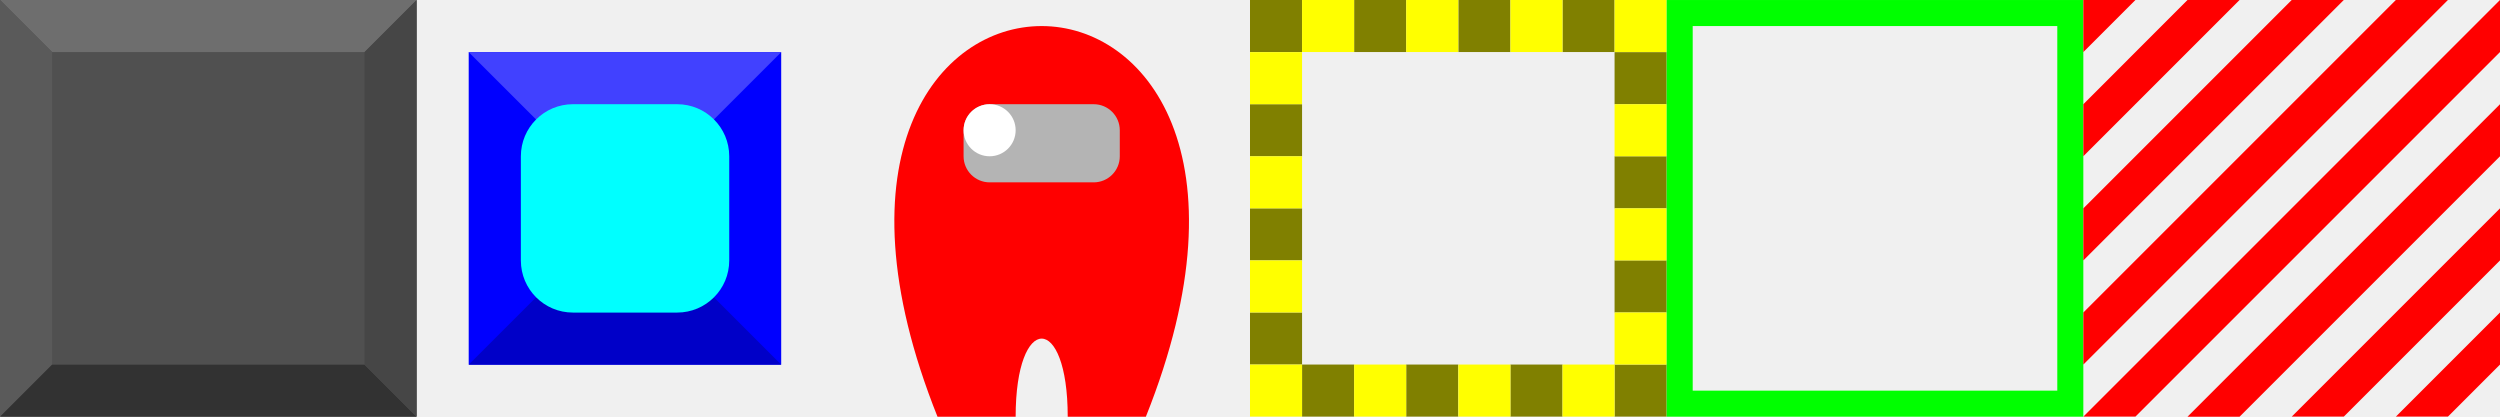
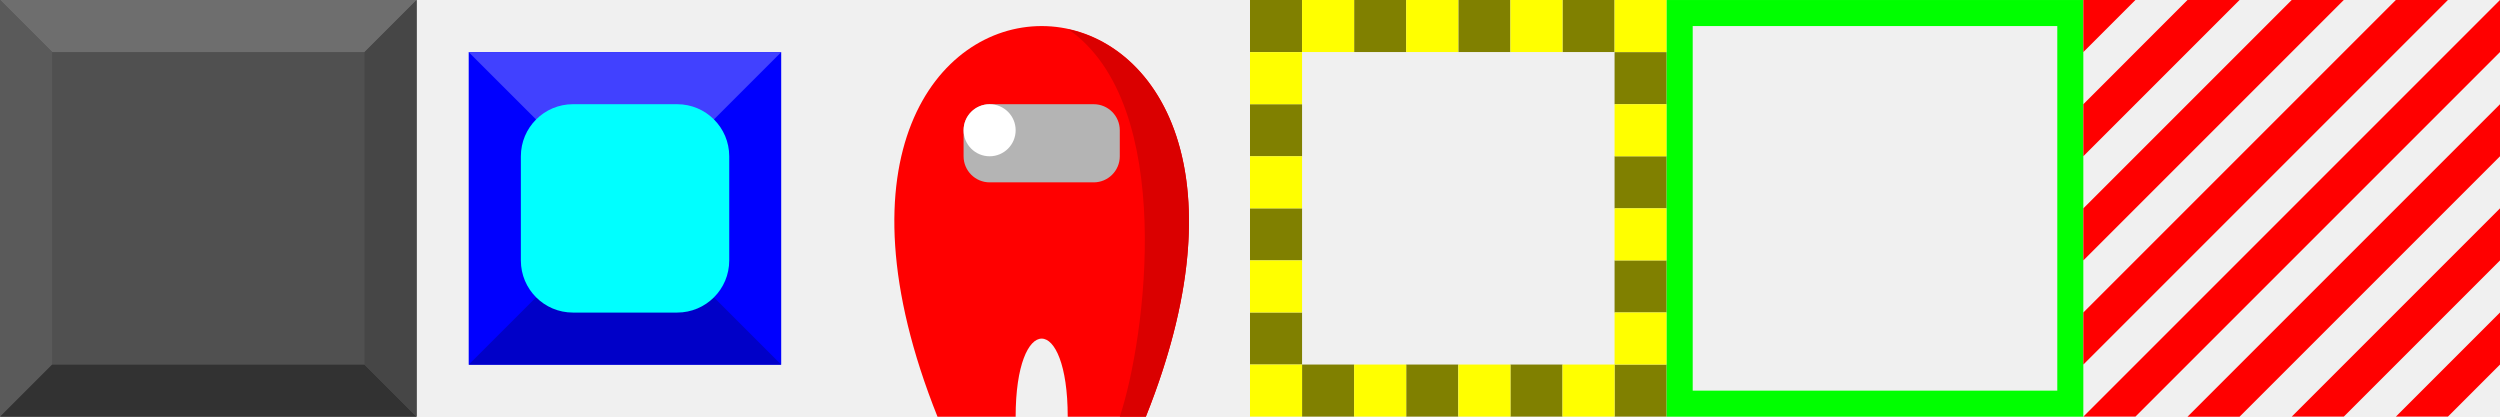
<svg xmlns="http://www.w3.org/2000/svg" width="96" height="16" viewBox="0 0 25.4 4.233" version="1.1" id="svg8">
  <defs id="defs2" />
  <g id="layer1" transform="translate(6.28e-6,-263.1334)">
    <rect style="fill:#505050;fill-opacity:1;stroke:none;stroke-width:0.265;stroke-linecap:round;stroke-linejoin:round;stroke-miterlimit:4;stroke-dasharray:none;stroke-opacity:1;paint-order:normal" id="rect817" width="4.233" height="4.233" x="0" y="263.133" />
    <rect style="fill:#0000ff;fill-opacity:1;stroke:none;stroke-width:0.265;stroke-linecap:round;stroke-linejoin:round;stroke-miterlimit:4;stroke-dasharray:none;stroke-opacity:1;paint-order:normal" id="rect821" width="3.175" height="3.175" x="4.762" y="263.663" />
    <path style="fill:#6e6e6e;fill-opacity:1;stroke:none;stroke-width:0.265;stroke-linecap:butt;stroke-linejoin:miter;stroke-miterlimit:4;stroke-dasharray:none;stroke-opacity:1" d="m 0,263.133 h 4.233 l -0.529,0.529 H 0.529 Z" id="path823" />
    <path id="path825" d="m -6.28e-6,267.367 3.36e-6,-4.233 0.529,0.529 -2.52e-6,3.175 z" style="fill:#5a5a5a;fill-opacity:1;stroke:none;stroke-width:0.265;stroke-linecap:butt;stroke-linejoin:miter;stroke-miterlimit:4;stroke-dasharray:none;stroke-opacity:1" />
    <path style="fill:#323232;fill-opacity:1;stroke:none;stroke-width:0.265;stroke-linecap:butt;stroke-linejoin:miter;stroke-miterlimit:4;stroke-dasharray:none;stroke-opacity:1" d="M 4.233,267.367 H -2.78e-6 l 0.529,-0.529 H 3.704 Z" id="path827" />
    <path id="path829" d="m 4.233,263.133 1.63e-5,4.233 -0.529,-0.529 -1.23e-5,-3.175 z" style="fill:#464646;fill-opacity:1;stroke:none;stroke-width:0.265;stroke-linecap:butt;stroke-linejoin:miter;stroke-miterlimit:4;stroke-dasharray:none;stroke-opacity:1" />
    <path style="fill:#ff0000;stroke:none;stroke-width:0.265px;stroke-linecap:butt;stroke-linejoin:miter;stroke-opacity:1" d="m 9.525,267.367 c -2.117,-5.292 4.233,-5.292 2.117,0 h -0.794 c 0,-1.058 -0.529,-1.058 -0.529,0 z" id="path837" />
    <rect style="fill:#b4b4b4;fill-opacity:1;stroke:none;stroke-width:0.229;stroke-linecap:round;stroke-linejoin:round;stroke-miterlimit:4;stroke-dasharray:none;stroke-opacity:1;paint-order:normal" id="rect839" width="1.587" height="0.794" x="9.79" y="264.192" rx="0.265" />
    <g id="g925" style="fill:#808000">
      <rect y="263.133" x="12.7" height="0.529" width="0.529" id="rect851" style="fill:#808000;fill-opacity:1;stroke:none;stroke-width:0.529;stroke-linecap:butt;stroke-linejoin:miter;stroke-miterlimit:4;stroke-dasharray:0.529, 0.529;stroke-dashoffset:20;stroke-opacity:1;paint-order:normal" />
      <rect style="fill:#808000;fill-opacity:1;stroke:none;stroke-width:0.529;stroke-linecap:butt;stroke-linejoin:miter;stroke-miterlimit:4;stroke-dasharray:0.529, 0.529;stroke-dashoffset:20;stroke-opacity:1;paint-order:normal" id="rect853" width="0.529" height="0.529" x="13.758" y="263.133" />
      <rect y="263.133" x="14.817" height="0.529" width="0.529" id="rect855" style="fill:#808000;fill-opacity:1;stroke:none;stroke-width:0.529;stroke-linecap:butt;stroke-linejoin:miter;stroke-miterlimit:4;stroke-dasharray:0.529, 0.529;stroke-dashoffset:20;stroke-opacity:1;paint-order:normal" />
      <rect style="fill:#808000;fill-opacity:1;stroke:none;stroke-width:0.529;stroke-linecap:butt;stroke-linejoin:miter;stroke-miterlimit:4;stroke-dasharray:0.529, 0.529;stroke-dashoffset:20;stroke-opacity:1;paint-order:normal" id="rect857" width="0.529" height="0.529" x="15.875" y="263.133" />
      <rect y="263.663" x="16.404" height="0.529" width="0.529" id="rect859" style="fill:#808000;fill-opacity:1;stroke:none;stroke-width:0.529;stroke-linecap:butt;stroke-linejoin:miter;stroke-miterlimit:4;stroke-dasharray:0.529, 0.529;stroke-dashoffset:20;stroke-opacity:1;paint-order:normal" />
      <rect style="fill:#808000;fill-opacity:1;stroke:none;stroke-width:0.529;stroke-linecap:butt;stroke-linejoin:miter;stroke-miterlimit:4;stroke-dasharray:0.529, 0.529;stroke-dashoffset:20;stroke-opacity:1;paint-order:normal" id="rect861" width="0.529" height="0.529" x="16.404" y="264.721" />
      <rect y="265.779" x="16.404" height="0.529" width="0.529" id="rect863" style="fill:#808000;fill-opacity:1;stroke:none;stroke-width:0.529;stroke-linecap:butt;stroke-linejoin:miter;stroke-miterlimit:4;stroke-dasharray:0.529, 0.529;stroke-dashoffset:20;stroke-opacity:1;paint-order:normal" />
      <rect style="fill:#808000;fill-opacity:1;stroke:none;stroke-width:0.529;stroke-linecap:butt;stroke-linejoin:miter;stroke-miterlimit:4;stroke-dasharray:0.529, 0.529;stroke-dashoffset:20;stroke-opacity:1;paint-order:normal" id="rect865" width="0.529" height="0.529" x="16.404" y="266.837" />
      <rect y="264.192" x="12.7" height="0.529" width="0.529" id="rect867" style="fill:#808000;fill-opacity:1;stroke:none;stroke-width:0.529;stroke-linecap:butt;stroke-linejoin:miter;stroke-miterlimit:4;stroke-dasharray:0.529, 0.529;stroke-dashoffset:20;stroke-opacity:1;paint-order:normal" />
      <rect style="fill:#808000;fill-opacity:1;stroke:none;stroke-width:0.529;stroke-linecap:butt;stroke-linejoin:miter;stroke-miterlimit:4;stroke-dasharray:0.529, 0.529;stroke-dashoffset:20;stroke-opacity:1;paint-order:normal" id="rect869" width="0.529" height="0.529" x="12.7" y="265.25" />
      <rect y="266.308" x="12.7" height="0.529" width="0.529" id="rect871" style="fill:#808000;fill-opacity:1;stroke:none;stroke-width:0.529;stroke-linecap:butt;stroke-linejoin:miter;stroke-miterlimit:4;stroke-dasharray:0.529, 0.529;stroke-dashoffset:20;stroke-opacity:1;paint-order:normal" />
      <rect style="fill:#808000;fill-opacity:1;stroke:none;stroke-width:0.529;stroke-linecap:butt;stroke-linejoin:miter;stroke-miterlimit:4;stroke-dasharray:0.529, 0.529;stroke-dashoffset:20;stroke-opacity:1;paint-order:normal" id="rect873" width="0.529" height="0.529" x="13.229" y="266.837" />
      <rect y="266.837" x="14.287" height="0.529" width="0.529" id="rect875" style="fill:#808000;fill-opacity:1;stroke:none;stroke-width:0.529;stroke-linecap:butt;stroke-linejoin:miter;stroke-miterlimit:4;stroke-dasharray:0.529, 0.529;stroke-dashoffset:20;stroke-opacity:1;paint-order:normal" />
      <rect style="fill:#808000;fill-opacity:1;stroke:none;stroke-width:0.529;stroke-linecap:butt;stroke-linejoin:miter;stroke-miterlimit:4;stroke-dasharray:0.529, 0.529;stroke-dashoffset:20;stroke-opacity:1;paint-order:normal" id="rect877" width="0.529" height="0.529" x="15.346" y="266.837" />
    </g>
    <g id="g941">
      <rect style="fill:#ffff00;fill-opacity:1;stroke:none;stroke-width:0.529;stroke-linecap:butt;stroke-linejoin:miter;stroke-miterlimit:4;stroke-dasharray:0.529, 0.529;stroke-dashoffset:20;stroke-opacity:1;paint-order:normal" id="rect879" width="0.529" height="0.529" x="13.229" y="263.133" />
      <rect y="263.133" x="14.287" height="0.529" width="0.529" id="rect881" style="fill:#ffff00;fill-opacity:1;stroke:none;stroke-width:0.529;stroke-linecap:butt;stroke-linejoin:miter;stroke-miterlimit:4;stroke-dasharray:0.529, 0.529;stroke-dashoffset:20;stroke-opacity:1;paint-order:normal" />
      <rect style="fill:#ffff00;fill-opacity:1;stroke:none;stroke-width:0.529;stroke-linecap:butt;stroke-linejoin:miter;stroke-miterlimit:4;stroke-dasharray:0.529, 0.529;stroke-dashoffset:20;stroke-opacity:1;paint-order:normal" id="rect883" width="0.529" height="0.529" x="15.346" y="263.133" />
      <rect y="263.133" x="16.404" height="0.529" width="0.529" id="rect885" style="fill:#ffff00;fill-opacity:1;stroke:none;stroke-width:0.529;stroke-linecap:butt;stroke-linejoin:miter;stroke-miterlimit:4;stroke-dasharray:0.529, 0.529;stroke-dashoffset:20;stroke-opacity:1;paint-order:normal" />
      <rect style="fill:#ffff00;fill-opacity:1;stroke:none;stroke-width:0.529;stroke-linecap:butt;stroke-linejoin:miter;stroke-miterlimit:4;stroke-dasharray:0.529, 0.529;stroke-dashoffset:20;stroke-opacity:1;paint-order:normal" id="rect887" width="0.529" height="0.529" x="16.404" y="264.192" />
      <rect y="265.25" x="16.404" height="0.529" width="0.529" id="rect889" style="fill:#ffff00;fill-opacity:1;stroke:none;stroke-width:0.529;stroke-linecap:butt;stroke-linejoin:miter;stroke-miterlimit:4;stroke-dasharray:0.529, 0.529;stroke-dashoffset:20;stroke-opacity:1;paint-order:normal" />
      <rect style="fill:#ffff00;fill-opacity:1;stroke:none;stroke-width:0.529;stroke-linecap:butt;stroke-linejoin:miter;stroke-miterlimit:4;stroke-dasharray:0.529, 0.529;stroke-dashoffset:20;stroke-opacity:1;paint-order:normal" id="rect891" width="0.529" height="0.529" x="16.404" y="266.308" />
      <rect y="266.837" x="15.875" height="0.529" width="0.529" id="rect893" style="fill:#ffff00;fill-opacity:1;stroke:none;stroke-width:0.529;stroke-linecap:butt;stroke-linejoin:miter;stroke-miterlimit:4;stroke-dasharray:0.529, 0.529;stroke-dashoffset:20;stroke-opacity:1;paint-order:normal" />
      <rect style="fill:#ffff00;fill-opacity:1;stroke:none;stroke-width:0.529;stroke-linecap:butt;stroke-linejoin:miter;stroke-miterlimit:4;stroke-dasharray:0.529, 0.529;stroke-dashoffset:20;stroke-opacity:1;paint-order:normal" id="rect895" width="0.529" height="0.529" x="14.817" y="266.837" />
      <rect y="266.837" x="13.758" height="0.529" width="0.529" id="rect897" style="fill:#ffff00;fill-opacity:1;stroke:none;stroke-width:0.529;stroke-linecap:butt;stroke-linejoin:miter;stroke-miterlimit:4;stroke-dasharray:0.529, 0.529;stroke-dashoffset:20;stroke-opacity:1;paint-order:normal" />
      <rect style="fill:#ffff00;fill-opacity:1;stroke:none;stroke-width:0.529;stroke-linecap:butt;stroke-linejoin:miter;stroke-miterlimit:4;stroke-dasharray:0.529, 0.529;stroke-dashoffset:20;stroke-opacity:1;paint-order:normal" id="rect899" width="0.529" height="0.529" x="12.7" y="266.837" />
      <rect y="265.779" x="12.7" height="0.529" width="0.529" id="rect901" style="fill:#ffff00;fill-opacity:1;stroke:none;stroke-width:0.529;stroke-linecap:butt;stroke-linejoin:miter;stroke-miterlimit:4;stroke-dasharray:0.529, 0.529;stroke-dashoffset:20;stroke-opacity:1;paint-order:normal" />
      <rect style="fill:#ffff00;fill-opacity:1;stroke:none;stroke-width:0.529;stroke-linecap:butt;stroke-linejoin:miter;stroke-miterlimit:4;stroke-dasharray:0.529, 0.529;stroke-dashoffset:20;stroke-opacity:1;paint-order:normal" id="rect903" width="0.529" height="0.529" x="12.7" y="264.721" />
      <rect y="263.663" x="12.7" height="0.529" width="0.529" id="rect905" style="fill:#ffff00;fill-opacity:1;stroke:none;stroke-width:0.529;stroke-linecap:butt;stroke-linejoin:miter;stroke-miterlimit:4;stroke-dasharray:0.529, 0.529;stroke-dashoffset:20;stroke-opacity:1;paint-order:normal" />
    </g>
    <rect rx="0.265" y="264.192" x="9.79" height="0.529" width="0.529" id="rect907" style="fill:#ffffff;fill-opacity:1;stroke:none;stroke-width:0.108;stroke-linecap:round;stroke-linejoin:round;stroke-miterlimit:4;stroke-dasharray:none;stroke-opacity:1;paint-order:normal" />
    <g style="fill:#008000" id="g973" transform="translate(4.233334,-6.349988)">
      <rect style="fill:#008000;fill-opacity:1;stroke:none;stroke-width:0.529;stroke-linecap:butt;stroke-linejoin:miter;stroke-miterlimit:4;stroke-dasharray:0.529, 0.529;stroke-dashoffset:20;stroke-opacity:1;paint-order:normal" id="rect945" width="0.529" height="0.529" x="12.7" y="263.133" />
      <rect y="263.133" x="13.758" height="0.529" width="0.529" id="rect947" style="fill:#008000;fill-opacity:1;stroke:none;stroke-width:0.529;stroke-linecap:butt;stroke-linejoin:miter;stroke-miterlimit:4;stroke-dasharray:0.529, 0.529;stroke-dashoffset:20;stroke-opacity:1;paint-order:normal" />
      <rect style="fill:#008000;fill-opacity:1;stroke:none;stroke-width:0.529;stroke-linecap:butt;stroke-linejoin:miter;stroke-miterlimit:4;stroke-dasharray:0.529, 0.529;stroke-dashoffset:20;stroke-opacity:1;paint-order:normal" id="rect949" width="0.529" height="0.529" x="14.817" y="263.133" />
      <rect y="263.133" x="15.875" height="0.529" width="0.529" id="rect951" style="fill:#008000;fill-opacity:1;stroke:none;stroke-width:0.529;stroke-linecap:butt;stroke-linejoin:miter;stroke-miterlimit:4;stroke-dasharray:0.529, 0.529;stroke-dashoffset:20;stroke-opacity:1;paint-order:normal" />
      <rect style="fill:#008000;fill-opacity:1;stroke:none;stroke-width:0.529;stroke-linecap:butt;stroke-linejoin:miter;stroke-miterlimit:4;stroke-dasharray:0.529, 0.529;stroke-dashoffset:20;stroke-opacity:1;paint-order:normal" id="rect953" width="0.529" height="0.529" x="16.404" y="263.663" />
      <rect y="264.721" x="16.404" height="0.529" width="0.529" id="rect955" style="fill:#008000;fill-opacity:1;stroke:none;stroke-width:0.529;stroke-linecap:butt;stroke-linejoin:miter;stroke-miterlimit:4;stroke-dasharray:0.529, 0.529;stroke-dashoffset:20;stroke-opacity:1;paint-order:normal" />
      <rect style="fill:#008000;fill-opacity:1;stroke:none;stroke-width:0.529;stroke-linecap:butt;stroke-linejoin:miter;stroke-miterlimit:4;stroke-dasharray:0.529, 0.529;stroke-dashoffset:20;stroke-opacity:1;paint-order:normal" id="rect957" width="0.529" height="0.529" x="16.404" y="265.779" />
      <rect y="266.837" x="16.404" height="0.529" width="0.529" id="rect959" style="fill:#008000;fill-opacity:1;stroke:none;stroke-width:0.529;stroke-linecap:butt;stroke-linejoin:miter;stroke-miterlimit:4;stroke-dasharray:0.529, 0.529;stroke-dashoffset:20;stroke-opacity:1;paint-order:normal" />
      <rect style="fill:#008000;fill-opacity:1;stroke:none;stroke-width:0.529;stroke-linecap:butt;stroke-linejoin:miter;stroke-miterlimit:4;stroke-dasharray:0.529, 0.529;stroke-dashoffset:20;stroke-opacity:1;paint-order:normal" id="rect961" width="0.529" height="0.529" x="12.7" y="264.192" />
      <rect y="265.25" x="12.7" height="0.529" width="0.529" id="rect963" style="fill:#008000;fill-opacity:1;stroke:none;stroke-width:0.529;stroke-linecap:butt;stroke-linejoin:miter;stroke-miterlimit:4;stroke-dasharray:0.529, 0.529;stroke-dashoffset:20;stroke-opacity:1;paint-order:normal" />
      <rect style="fill:#008000;fill-opacity:1;stroke:none;stroke-width:0.529;stroke-linecap:butt;stroke-linejoin:miter;stroke-miterlimit:4;stroke-dasharray:0.529, 0.529;stroke-dashoffset:20;stroke-opacity:1;paint-order:normal" id="rect965" width="0.529" height="0.529" x="12.7" y="266.308" />
      <rect y="266.837" x="13.229" height="0.529" width="0.529" id="rect967" style="fill:#008000;fill-opacity:1;stroke:none;stroke-width:0.529;stroke-linecap:butt;stroke-linejoin:miter;stroke-miterlimit:4;stroke-dasharray:0.529, 0.529;stroke-dashoffset:20;stroke-opacity:1;paint-order:normal" />
      <rect style="fill:#008000;fill-opacity:1;stroke:none;stroke-width:0.529;stroke-linecap:butt;stroke-linejoin:miter;stroke-miterlimit:4;stroke-dasharray:0.529, 0.529;stroke-dashoffset:20;stroke-opacity:1;paint-order:normal" id="rect969" width="0.529" height="0.529" x="14.287" y="266.837" />
      <rect y="266.837" x="15.346" height="0.529" width="0.529" id="rect971" style="fill:#008000;fill-opacity:1;stroke:none;stroke-width:0.529;stroke-linecap:butt;stroke-linejoin:miter;stroke-miterlimit:4;stroke-dasharray:0.529, 0.529;stroke-dashoffset:20;stroke-opacity:1;paint-order:normal" />
    </g>
    <g id="g1003" transform="translate(4.233334,-6.349992)" style="fill:#00ff00">
      <rect y="263.133" x="13.229" height="0.529" width="0.529" id="rect975" style="fill:#00ff00;fill-opacity:1;stroke:none;stroke-width:0.529;stroke-linecap:butt;stroke-linejoin:miter;stroke-miterlimit:4;stroke-dasharray:0.529, 0.529;stroke-dashoffset:20;stroke-opacity:1;paint-order:normal" />
      <rect style="fill:#00ff00;fill-opacity:1;stroke:none;stroke-width:0.529;stroke-linecap:butt;stroke-linejoin:miter;stroke-miterlimit:4;stroke-dasharray:0.529, 0.529;stroke-dashoffset:20;stroke-opacity:1;paint-order:normal" id="rect977" width="0.529" height="0.529" x="14.287" y="263.133" />
      <rect y="263.133" x="15.346" height="0.529" width="0.529" id="rect979" style="fill:#00ff00;fill-opacity:1;stroke:none;stroke-width:0.529;stroke-linecap:butt;stroke-linejoin:miter;stroke-miterlimit:4;stroke-dasharray:0.529, 0.529;stroke-dashoffset:20;stroke-opacity:1;paint-order:normal" />
      <rect style="fill:#00ff00;fill-opacity:1;stroke:none;stroke-width:0.529;stroke-linecap:butt;stroke-linejoin:miter;stroke-miterlimit:4;stroke-dasharray:0.529, 0.529;stroke-dashoffset:20;stroke-opacity:1;paint-order:normal" id="rect981" width="0.529" height="0.529" x="16.404" y="263.133" />
      <rect y="264.192" x="16.404" height="0.529" width="0.529" id="rect983" style="fill:#00ff00;fill-opacity:1;stroke:none;stroke-width:0.529;stroke-linecap:butt;stroke-linejoin:miter;stroke-miterlimit:4;stroke-dasharray:0.529, 0.529;stroke-dashoffset:20;stroke-opacity:1;paint-order:normal" />
      <rect style="fill:#00ff00;fill-opacity:1;stroke:none;stroke-width:0.529;stroke-linecap:butt;stroke-linejoin:miter;stroke-miterlimit:4;stroke-dasharray:0.529, 0.529;stroke-dashoffset:20;stroke-opacity:1;paint-order:normal" id="rect985" width="0.529" height="0.529" x="16.404" y="265.25" />
      <rect y="266.308" x="16.404" height="0.529" width="0.529" id="rect987" style="fill:#00ff00;fill-opacity:1;stroke:none;stroke-width:0.529;stroke-linecap:butt;stroke-linejoin:miter;stroke-miterlimit:4;stroke-dasharray:0.529, 0.529;stroke-dashoffset:20;stroke-opacity:1;paint-order:normal" />
      <rect style="fill:#00ff00;fill-opacity:1;stroke:none;stroke-width:0.529;stroke-linecap:butt;stroke-linejoin:miter;stroke-miterlimit:4;stroke-dasharray:0.529, 0.529;stroke-dashoffset:20;stroke-opacity:1;paint-order:normal" id="rect989" width="0.529" height="0.529" x="15.875" y="266.837" />
      <rect y="266.837" x="14.817" height="0.529" width="0.529" id="rect991" style="fill:#00ff00;fill-opacity:1;stroke:none;stroke-width:0.529;stroke-linecap:butt;stroke-linejoin:miter;stroke-miterlimit:4;stroke-dasharray:0.529, 0.529;stroke-dashoffset:20;stroke-opacity:1;paint-order:normal" />
      <rect style="fill:#00ff00;fill-opacity:1;stroke:none;stroke-width:0.529;stroke-linecap:butt;stroke-linejoin:miter;stroke-miterlimit:4;stroke-dasharray:0.529, 0.529;stroke-dashoffset:20;stroke-opacity:1;paint-order:normal" id="rect993" width="0.529" height="0.529" x="13.758" y="266.837" />
      <rect y="266.837" x="12.7" height="0.529" width="0.529" id="rect995" style="fill:#00ff00;fill-opacity:1;stroke:none;stroke-width:0.529;stroke-linecap:butt;stroke-linejoin:miter;stroke-miterlimit:4;stroke-dasharray:0.529, 0.529;stroke-dashoffset:20;stroke-opacity:1;paint-order:normal" />
      <rect style="fill:#00ff00;fill-opacity:1;stroke:none;stroke-width:0.529;stroke-linecap:butt;stroke-linejoin:miter;stroke-miterlimit:4;stroke-dasharray:0.529, 0.529;stroke-dashoffset:20;stroke-opacity:1;paint-order:normal" id="rect997" width="0.529" height="0.529" x="12.7" y="265.779" />
      <rect y="264.721" x="12.7" height="0.529" width="0.529" id="rect999" style="fill:#00ff00;fill-opacity:1;stroke:none;stroke-width:0.529;stroke-linecap:butt;stroke-linejoin:miter;stroke-miterlimit:4;stroke-dasharray:0.529, 0.529;stroke-dashoffset:20;stroke-opacity:1;paint-order:normal" />
      <rect style="fill:#00ff00;fill-opacity:1;stroke:none;stroke-width:0.529;stroke-linecap:butt;stroke-linejoin:miter;stroke-miterlimit:4;stroke-dasharray:0.529, 0.529;stroke-dashoffset:20;stroke-opacity:1;paint-order:normal" id="rect1001" width="0.529" height="0.529" x="12.7" y="263.663" />
    </g>
    <path style="fill:#4141ff;fill-opacity:1;stroke:none;stroke-width:0.265px;stroke-linecap:butt;stroke-linejoin:miter;stroke-opacity:1" d="m 4.762,263.663 h 3.175 l -1.587,1.587 z" id="path1007" />
    <path id="path1009" d="m 4.762,266.838 h 3.175 l -1.587,-1.587 z" style="fill:#0000c8;fill-opacity:1;stroke:none;stroke-width:0.265px;stroke-linecap:butt;stroke-linejoin:miter;stroke-opacity:1" />
    <rect style="fill:#00ffff;fill-opacity:1;stroke:none;stroke-width:0.423;stroke-linecap:butt;stroke-linejoin:miter;stroke-miterlimit:4;stroke-dasharray:0.423, 0.423;stroke-dashoffset:20;stroke-opacity:1;paint-order:normal" id="rect943" width="2.117" height="2.117" x="5.292" y="264.192" rx="0.529" />
    <path style="fill:#00ff00;fill-opacity:1;stroke:none;stroke-width:2;stroke-linecap:butt;stroke-linejoin:miter;stroke-miterlimit:4;stroke-dasharray:2, 2;stroke-dashoffset:20;stroke-opacity:1;paint-order:normal" d="M 64,0 V 16 H 80 V 0 Z m 1,1 h 14 V 15 h -14 z" transform="matrix(0.2645833,0,0,0.2645833,-6.28e-6,263.1334)" id="rect894" />
    <g id="g2377">
      <path id="path2353" d="m 21.167,263.133 h 0.529 l -0.529,0.529 z" style="fill:#ff0000;stroke:none;stroke-width:0.265px;stroke-linecap:butt;stroke-linejoin:miter;stroke-opacity:1;fill-opacity:1" />
      <path id="path2355" d="M 21.167,264.192 22.225,263.133 h 0.529 l -1.587,1.587 v -0.529" style="fill:#ff0000;stroke:none;stroke-width:0.265px;stroke-linecap:butt;stroke-linejoin:miter;stroke-opacity:1;fill-opacity:1" />
      <path style="fill:#ff0000;fill-opacity:1;stroke:none;stroke-width:0.265px;stroke-linecap:butt;stroke-linejoin:miter;stroke-opacity:1" d="m 21.167,265.25 2.117,-2.117 h 0.529 l -2.646,2.646 v -0.529" id="path2357" />
      <path id="path2359" d="m 21.167,266.308 3.175,-3.175 h 0.529 l -3.704,3.704 v -0.529" style="fill:#ff0000;fill-opacity:1;stroke:none;stroke-width:0.265px;stroke-linecap:butt;stroke-linejoin:miter;stroke-opacity:1" />
      <path style="fill:#ff0000;fill-opacity:1;stroke:none;stroke-width:0.265px;stroke-linecap:butt;stroke-linejoin:miter;stroke-opacity:1" d="m 25.4,263.133 v 0.529 l -3.704,3.704 h -0.529" id="path2361" />
      <path id="path2363" d="m 25.4,264.192 v 0.529 l -2.646,2.646 H 22.225" style="fill:#ff0000;fill-opacity:1;stroke:none;stroke-width:0.265px;stroke-linecap:butt;stroke-linejoin:miter;stroke-opacity:1" />
      <path style="fill:#ff0000;fill-opacity:1;stroke:none;stroke-width:0.265px;stroke-linecap:butt;stroke-linejoin:miter;stroke-opacity:1" d="m 25.4,265.25 v 0.529 l -1.587,1.587 h -0.529" id="path2365" />
      <path id="path2367" d="m 25.4,266.308 v 0.529 l -0.529,0.529 h -0.529" style="fill:#ff0000;fill-opacity:1;stroke:none;stroke-width:0.265px;stroke-linecap:butt;stroke-linejoin:miter;stroke-opacity:1" />
    </g>
+     <path style="fill:#da0000;stroke:none;stroke-width:1px;stroke-linecap:butt;stroke-linejoin:miter;stroke-opacity:1;fill-opacity:1" d="m 41.025,1.125 c 4.168,2.895 2.975,11.875 1.975,14.875 L 44,16 C 47.656,6.86 44.627,1.911 41.025,1.125 Z" transform="matrix(0.2645833,0,0,0.2645833,-6.28e-6,263.1334)" id="path1039" />
  </g>
</svg>
